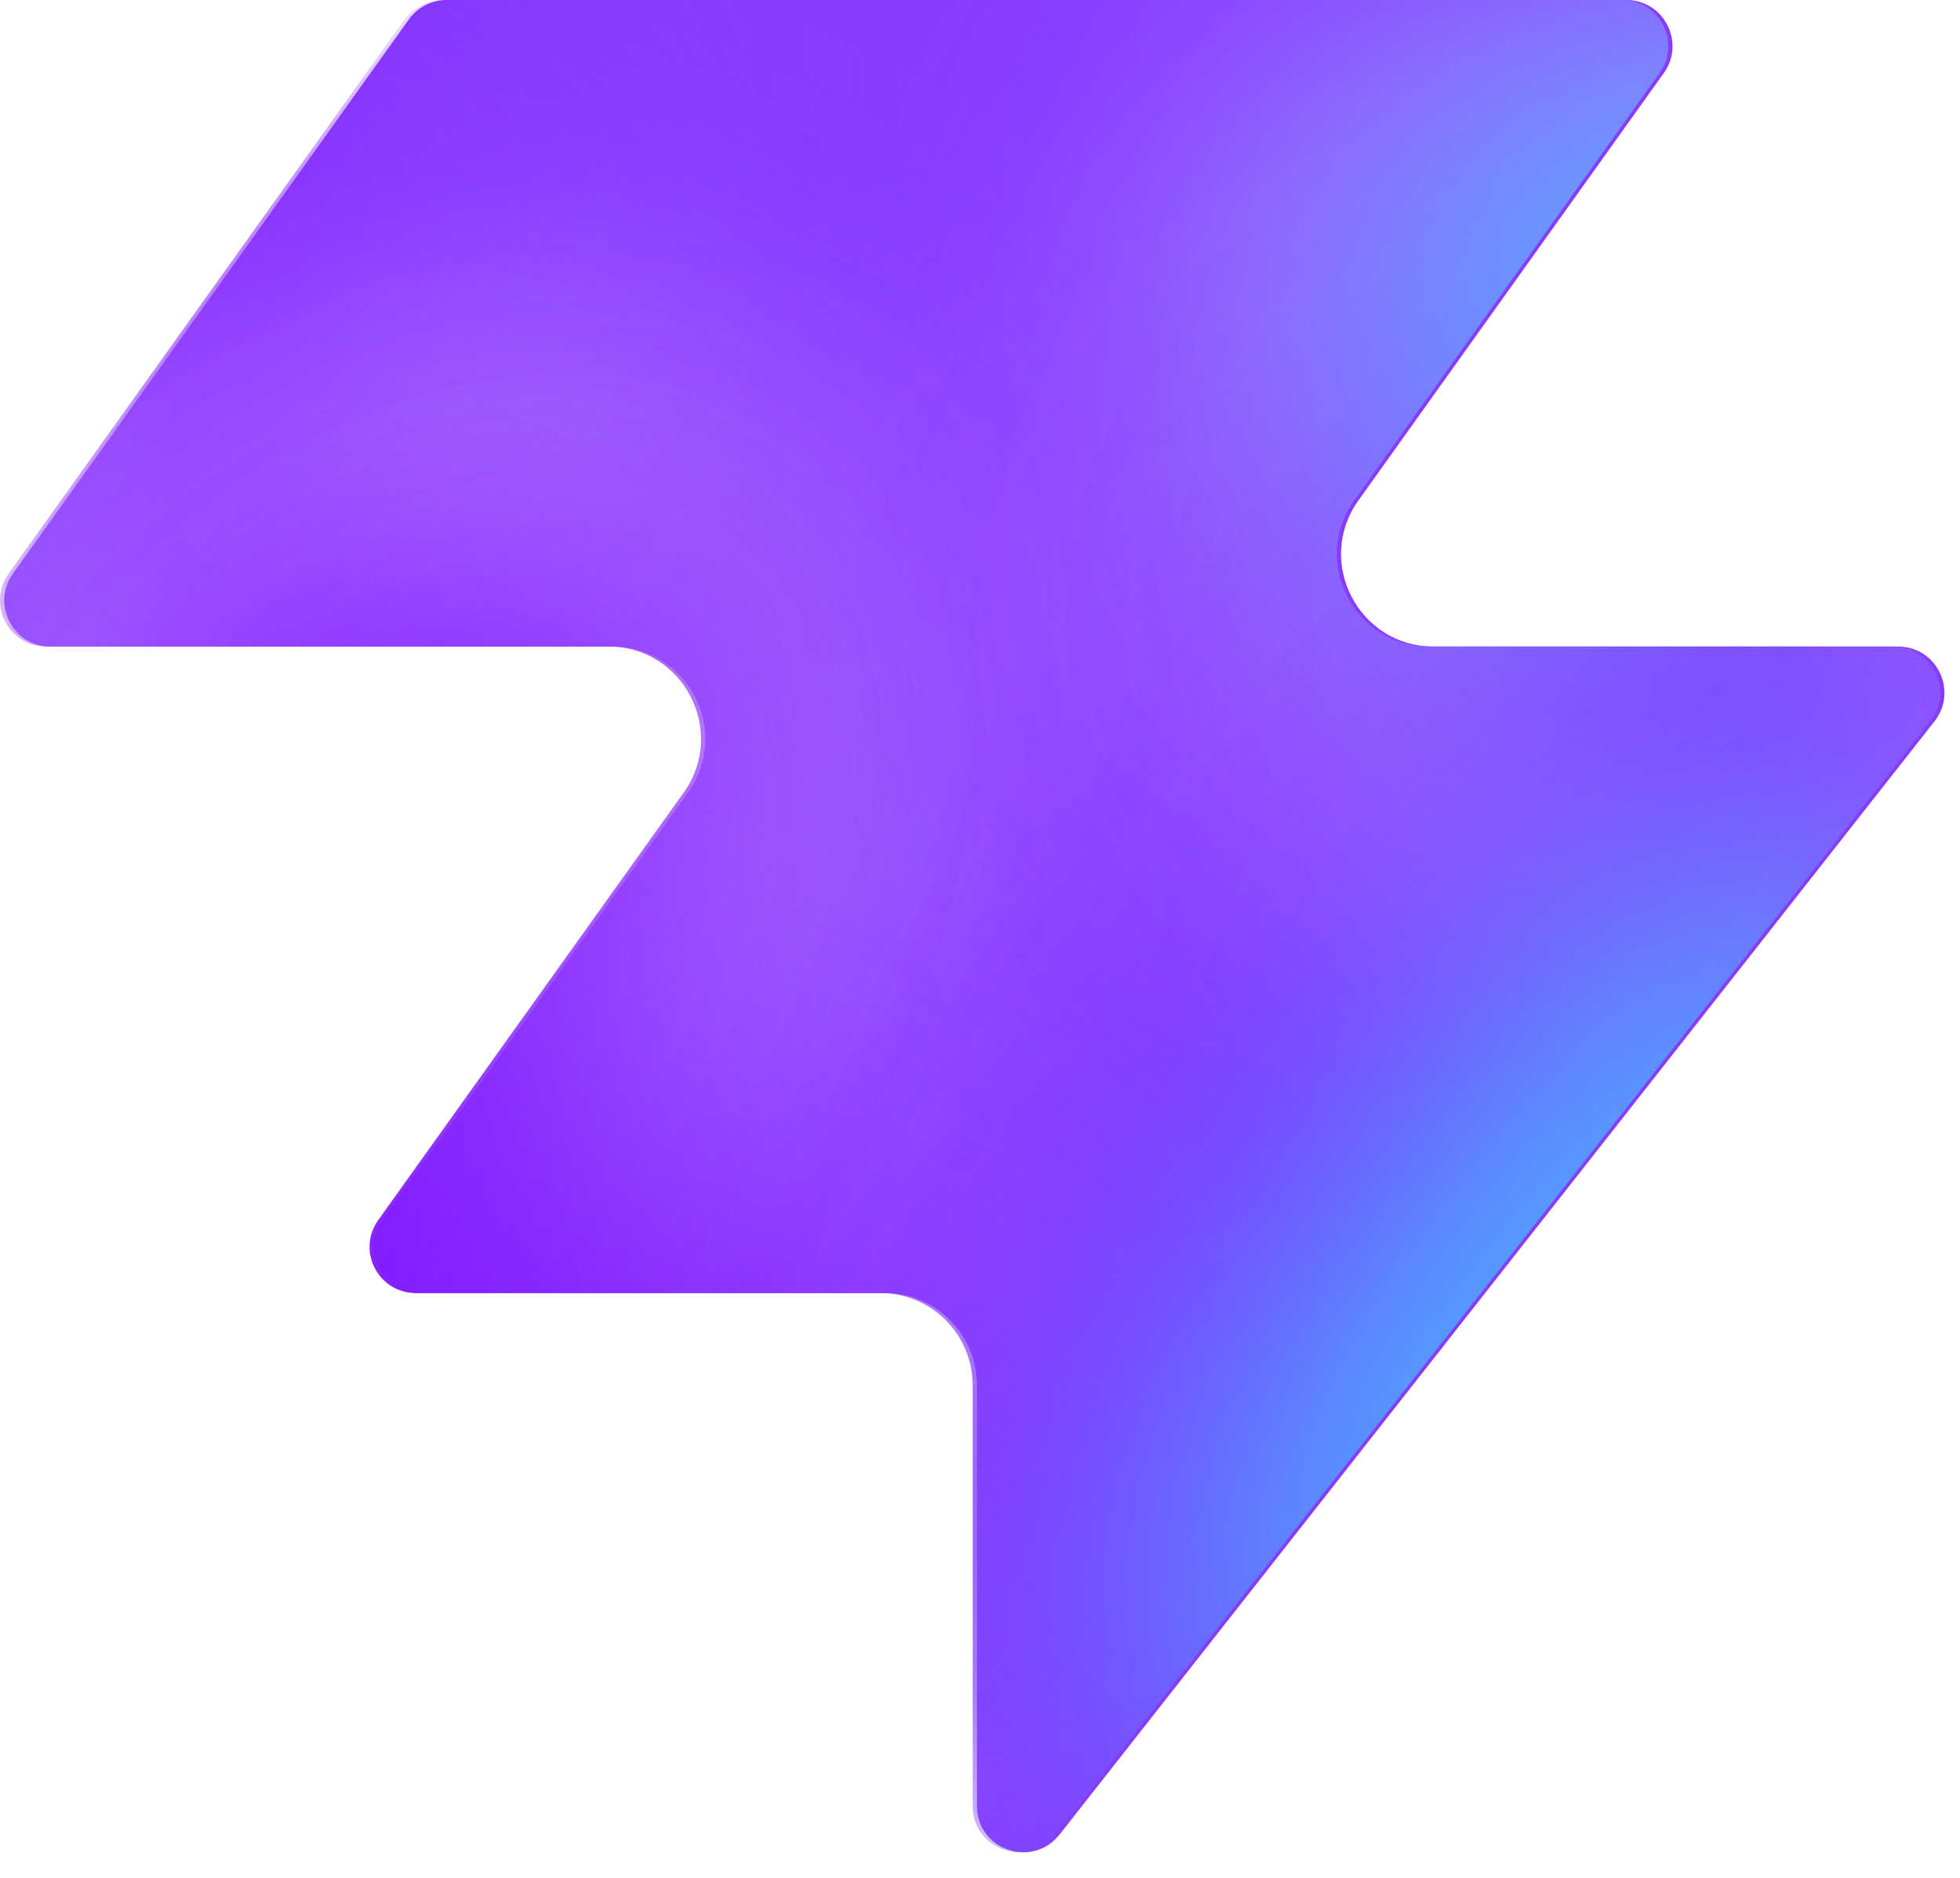
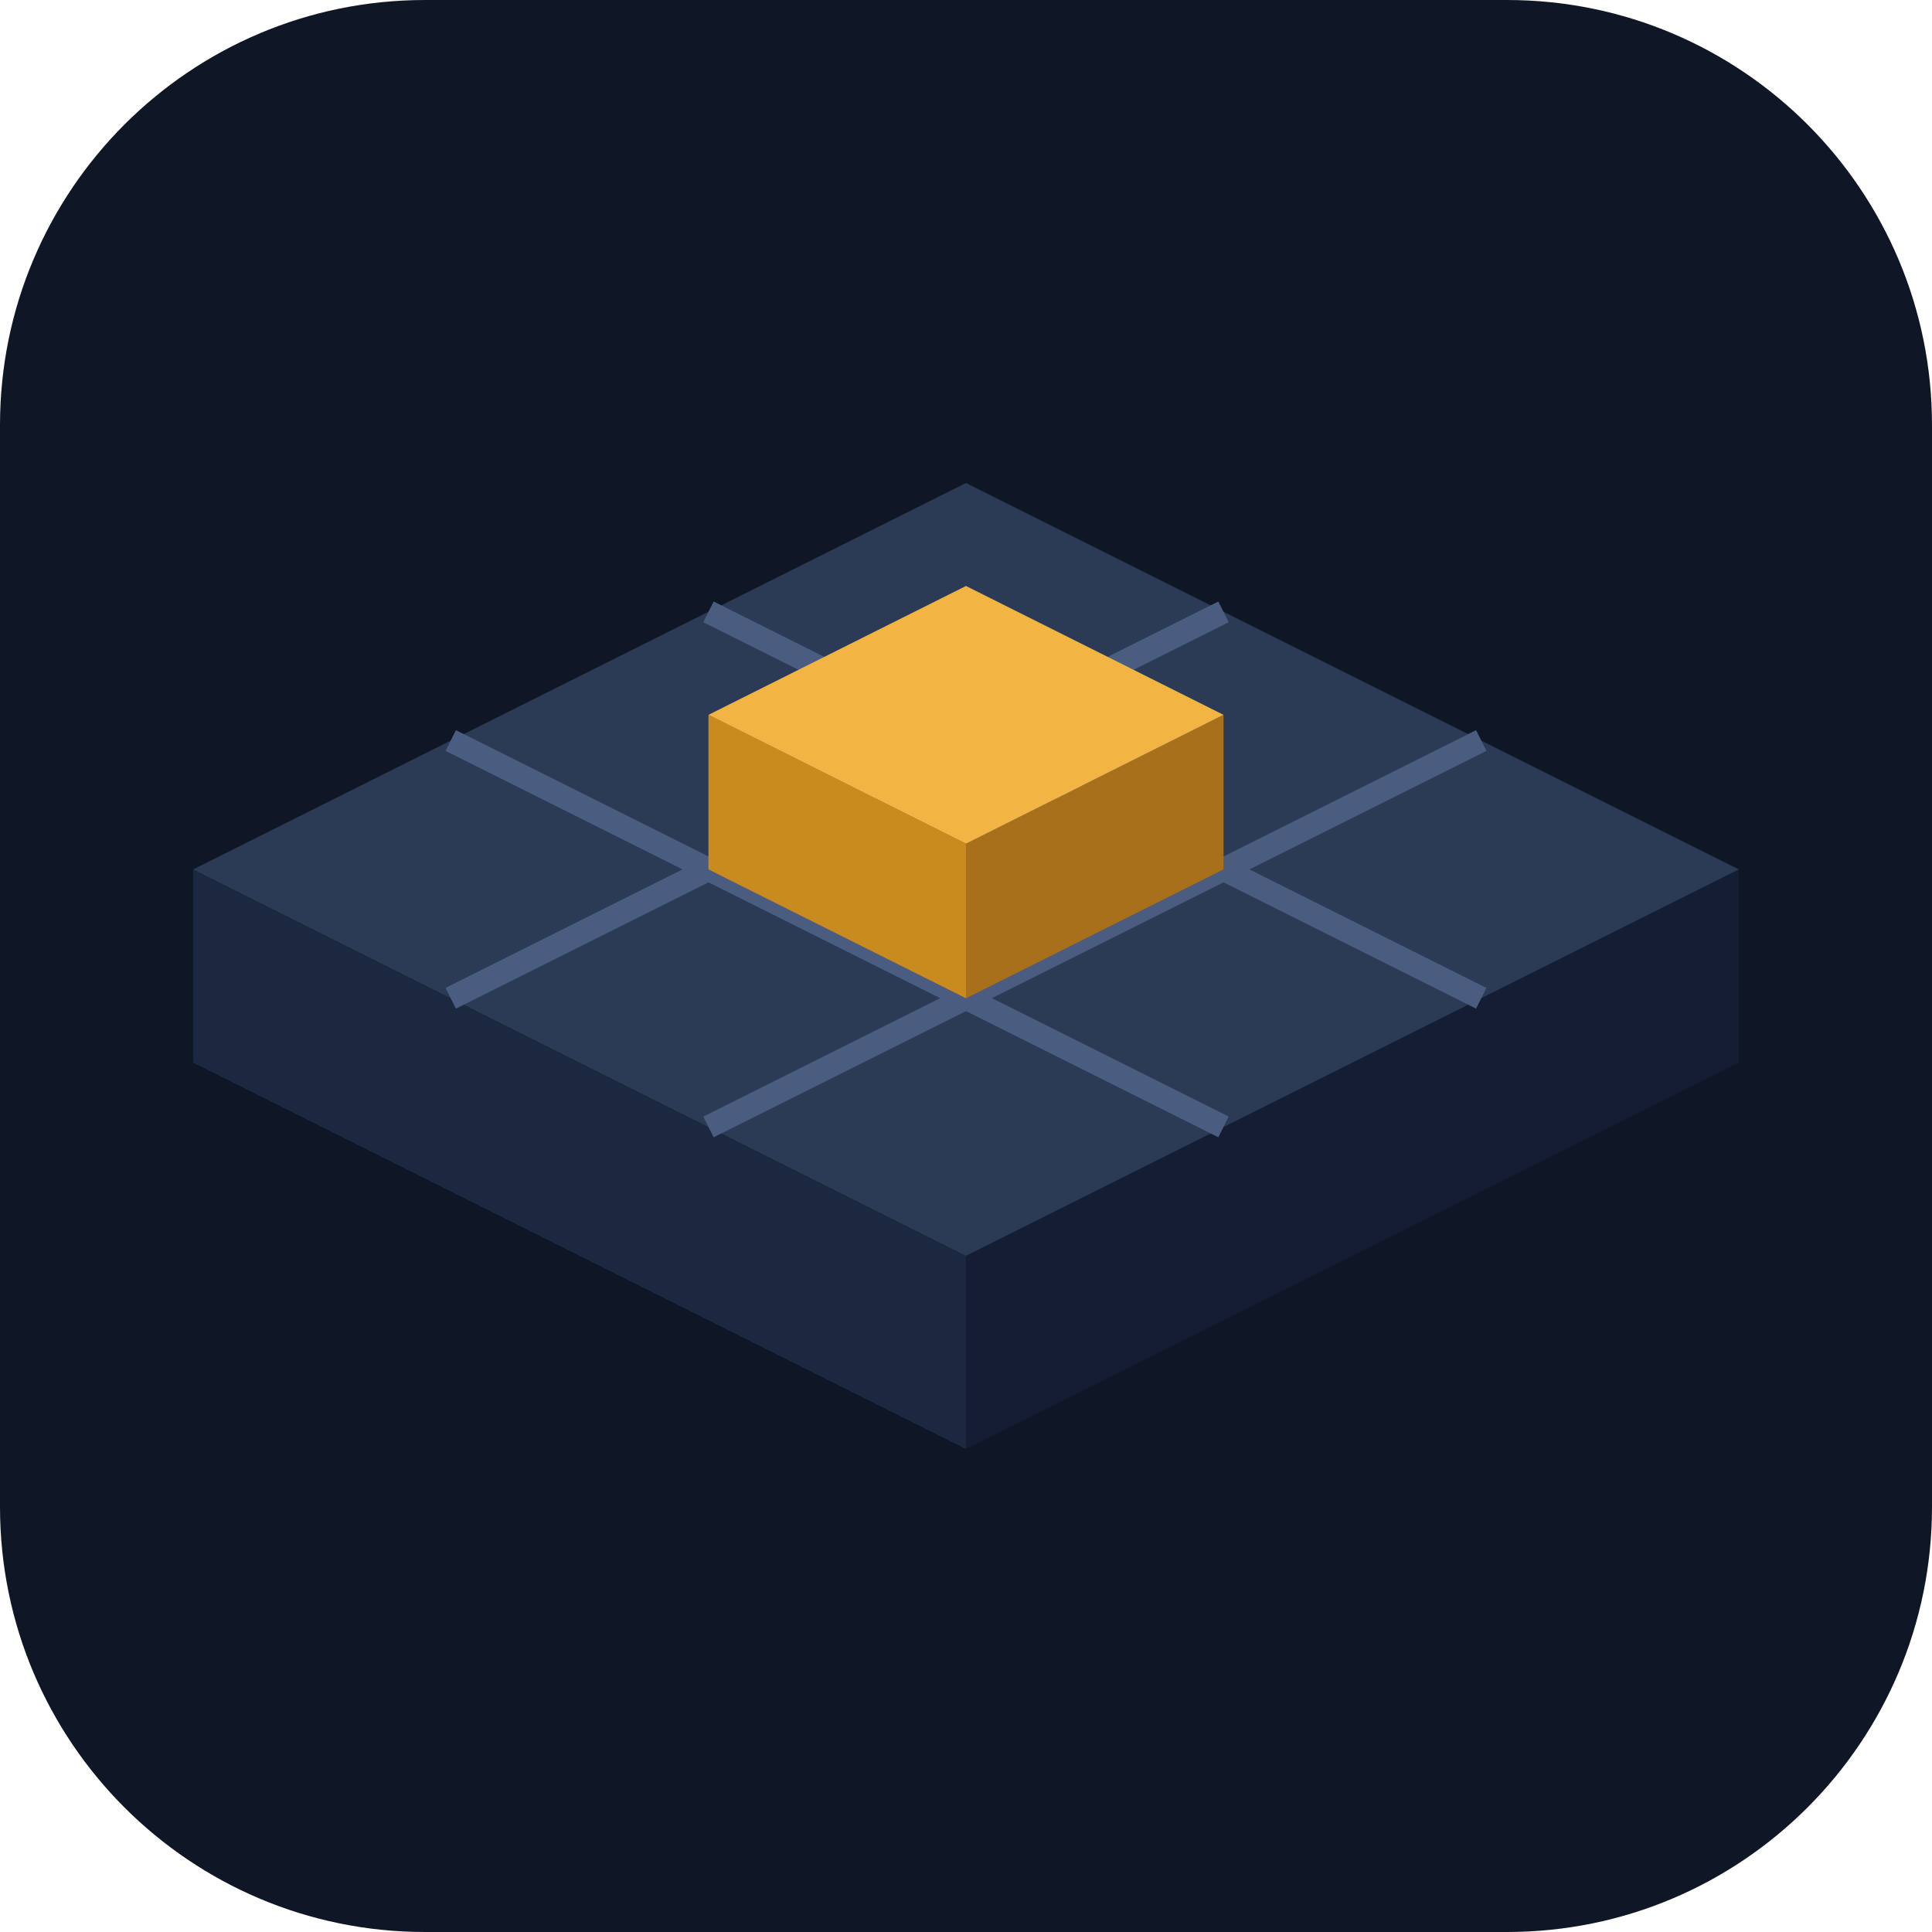
- <svg xmlns="http://www.w3.org/2000/svg" width="48" height="46" fill="none" viewBox="0 0 48 46">
-   <path fill="#863bff" d="M25.946 44.938c-.664.845-2.021.375-2.021-.698V33.937a2.26 2.26 0 0 0-2.262-2.262H10.287c-.92 0-1.456-1.04-.92-1.788l7.48-10.471c1.07-1.497 0-3.578-1.842-3.578H1.237c-.92 0-1.456-1.04-.92-1.788L10.013.474c.214-.297.556-.474.92-.474h28.894c.92 0 1.456 1.04.92 1.788l-7.48 10.471c-1.07 1.498 0 3.579 1.842 3.579h11.377c.943 0 1.473 1.088.89 1.83L25.947 44.94z" style="fill:#863bff;fill:color(display-p3 .525 .23 1);fill-opacity:1" />
-   <mask id="a" width="48" height="46" x="0" y="0" maskUnits="userSpaceOnUse" style="mask-type:alpha">
-     <path fill="#000" d="M25.842 44.938c-.664.844-2.021.375-2.021-.698V33.937a2.26 2.26 0 0 0-2.262-2.262H10.183c-.92 0-1.456-1.04-.92-1.788l7.48-10.471c1.07-1.498 0-3.579-1.842-3.579H1.133c-.92 0-1.456-1.04-.92-1.787L9.91.473c.214-.297.556-.474.92-.474h28.894c.92 0 1.456 1.04.92 1.788l-7.48 10.471c-1.07 1.498 0 3.578 1.842 3.578h11.377c.943 0 1.473 1.088.89 1.832L25.843 44.94z" style="fill:#000;fill-opacity:1" />
-   </mask>
-   <g mask="url(#a)">
-     <g filter="url(#b)">
-       <ellipse cx="5.508" cy="14.704" fill="#ede6ff" rx="5.508" ry="14.704" style="fill:#ede6ff;fill:color(display-p3 .927 .903 1);fill-opacity:1" transform="matrix(.00324 1 1 -.00324 -4.47 31.516)" />
-     </g>
-     <g filter="url(#c)">
-       <ellipse cx="10.399" cy="29.851" fill="#ede6ff" rx="10.399" ry="29.851" style="fill:#ede6ff;fill:color(display-p3 .927 .903 1);fill-opacity:1" transform="matrix(.00324 1 1 -.00324 -39.328 7.883)" />
-     </g>
-     <g filter="url(#d)">
-       <ellipse cx="5.508" cy="30.487" fill="#7e14ff" rx="5.508" ry="30.487" style="fill:#7e14ff;fill:color(display-p3 .492 .077 1);fill-opacity:1" transform="rotate(89.814 -25.913 -14.639)scale(1 -1)" />
-     </g>
-     <g filter="url(#e)">
-       <ellipse cx="5.508" cy="30.599" fill="#7e14ff" rx="5.508" ry="30.599" style="fill:#7e14ff;fill:color(display-p3 .492 .077 1);fill-opacity:1" transform="rotate(89.814 -32.644 -3.334)scale(1 -1)" />
-     </g>
-     <g filter="url(#f)">
-       <ellipse cx="5.508" cy="30.599" fill="#7e14ff" rx="5.508" ry="30.599" style="fill:#7e14ff;fill:color(display-p3 .492 .077 1);fill-opacity:1" transform="matrix(.00324 1 1 -.00324 -34.34 30.47)" />
-     </g>
-     <g filter="url(#g)">
-       <ellipse cx="14.072" cy="22.078" fill="#ede6ff" rx="14.072" ry="22.078" style="fill:#ede6ff;fill:color(display-p3 .927 .903 1);fill-opacity:1" transform="rotate(93.35 24.506 48.493)scale(-1 1)" />
-     </g>
-     <g filter="url(#h)">
-       <ellipse cx="3.47" cy="21.501" fill="#7e14ff" rx="3.47" ry="21.501" style="fill:#7e14ff;fill:color(display-p3 .492 .077 1);fill-opacity:1" transform="rotate(89.009 28.708 47.59)scale(-1 1)" />
-     </g>
-     <g filter="url(#i)">
-       <ellipse cx="3.47" cy="21.501" fill="#7e14ff" rx="3.47" ry="21.501" style="fill:#7e14ff;fill:color(display-p3 .492 .077 1);fill-opacity:1" transform="rotate(89.009 28.708 47.59)scale(-1 1)" />
-     </g>
-     <g filter="url(#j)">
-       <ellipse cx=".387" cy="8.972" fill="#7e14ff" rx="4.407" ry="29.108" style="fill:#7e14ff;fill:color(display-p3 .492 .077 1);fill-opacity:1" transform="rotate(39.51 .387 8.972)" />
-     </g>
-     <g filter="url(#k)">
-       <ellipse cx="47.523" cy="-6.092" fill="#7e14ff" rx="4.407" ry="29.108" style="fill:#7e14ff;fill:color(display-p3 .492 .077 1);fill-opacity:1" transform="rotate(37.892 47.523 -6.092)" />
-     </g>
-     <g filter="url(#l)">
-       <ellipse cx="41.412" cy="6.333" fill="#47bfff" rx="5.971" ry="9.665" style="fill:#47bfff;fill:color(display-p3 .28 .748 1);fill-opacity:1" transform="rotate(37.892 41.412 6.333)" />
-     </g>
-     <g filter="url(#m)">
-       <ellipse cx="-1.879" cy="38.332" fill="#7e14ff" rx="4.407" ry="29.108" style="fill:#7e14ff;fill:color(display-p3 .492 .077 1);fill-opacity:1" transform="rotate(37.892 -1.88 38.332)" />
-     </g>
-     <g filter="url(#n)">
-       <ellipse cx="-1.879" cy="38.332" fill="#7e14ff" rx="4.407" ry="29.108" style="fill:#7e14ff;fill:color(display-p3 .492 .077 1);fill-opacity:1" transform="rotate(37.892 -1.88 38.332)" />
-     </g>
-     <g filter="url(#o)">
-       <ellipse cx="35.651" cy="29.907" fill="#7e14ff" rx="4.407" ry="29.108" style="fill:#7e14ff;fill:color(display-p3 .492 .077 1);fill-opacity:1" transform="rotate(37.892 35.651 29.907)" />
-     </g>
-     <g filter="url(#p)">
-       <ellipse cx="38.418" cy="32.4" fill="#47bfff" rx="5.971" ry="15.297" style="fill:#47bfff;fill:color(display-p3 .28 .748 1);fill-opacity:1" transform="rotate(37.892 38.418 32.4)" />
-     </g>
+ <svg xmlns="http://www.w3.org/2000/svg" viewBox="0 0 100 100">
+   <rect width="100" height="100" rx="22" fill="#0f1626" />
+   <polygon points="10,45 50,65 50,75 10,55" fill="#1c2840" />
+   <polygon points="50,65 90,45 90,55 50,75" fill="#141d33" />
+   <polygon points="50,25 90,45 50,65 10,45" fill="#2b3a55" />
+   <g stroke="#4a5d80" stroke-width="1.2">
+     <line x1="63.33" y1="31.67" x2="23.33" y2="51.67" />
+     <line x1="76.67" y1="38.33" x2="36.67" y2="58.33" />
+     <line x1="36.67" y1="31.67" x2="76.67" y2="51.67" />
+     <line x1="23.33" y1="38.33" x2="63.33" y2="58.33" />
  </g>
-   <defs>
-     <filter id="b" width="60.045" height="41.654" x="-19.77" y="16.149" color-interpolation-filters="sRGB" filterUnits="userSpaceOnUse">
-       <feFlood flood-opacity="0" result="BackgroundImageFix" />
-       <feBlend in="SourceGraphic" in2="BackgroundImageFix" result="shape" />
-       <feGaussianBlur result="effect1_foregroundBlur_2002_17158" stdDeviation="7.659" />
-     </filter>
-     <filter id="c" width="90.34" height="51.437" x="-54.613" y="-7.533" color-interpolation-filters="sRGB" filterUnits="userSpaceOnUse">
-       <feFlood flood-opacity="0" result="BackgroundImageFix" />
-       <feBlend in="SourceGraphic" in2="BackgroundImageFix" result="shape" />
-       <feGaussianBlur result="effect1_foregroundBlur_2002_17158" stdDeviation="7.659" />
-     </filter>
-     <filter id="d" width="79.355" height="29.4" x="-49.64" y="2.03" color-interpolation-filters="sRGB" filterUnits="userSpaceOnUse">
-       <feFlood flood-opacity="0" result="BackgroundImageFix" />
-       <feBlend in="SourceGraphic" in2="BackgroundImageFix" result="shape" />
-       <feGaussianBlur result="effect1_foregroundBlur_2002_17158" stdDeviation="4.596" />
-     </filter>
-     <filter id="e" width="79.579" height="29.4" x="-45.045" y="20.029" color-interpolation-filters="sRGB" filterUnits="userSpaceOnUse">
-       <feFlood flood-opacity="0" result="BackgroundImageFix" />
-       <feBlend in="SourceGraphic" in2="BackgroundImageFix" result="shape" />
-       <feGaussianBlur result="effect1_foregroundBlur_2002_17158" stdDeviation="4.596" />
-     </filter>
-     <filter id="f" width="79.579" height="29.4" x="-43.513" y="21.178" color-interpolation-filters="sRGB" filterUnits="userSpaceOnUse">
-       <feFlood flood-opacity="0" result="BackgroundImageFix" />
-       <feBlend in="SourceGraphic" in2="BackgroundImageFix" result="shape" />
-       <feGaussianBlur result="effect1_foregroundBlur_2002_17158" stdDeviation="4.596" />
-     </filter>
-     <filter id="g" width="74.749" height="58.852" x="15.756" y="-17.901" color-interpolation-filters="sRGB" filterUnits="userSpaceOnUse">
-       <feFlood flood-opacity="0" result="BackgroundImageFix" />
-       <feBlend in="SourceGraphic" in2="BackgroundImageFix" result="shape" />
-       <feGaussianBlur result="effect1_foregroundBlur_2002_17158" stdDeviation="7.659" />
-     </filter>
-     <filter id="h" width="61.377" height="25.362" x="23.548" y="2.284" color-interpolation-filters="sRGB" filterUnits="userSpaceOnUse">
-       <feFlood flood-opacity="0" result="BackgroundImageFix" />
-       <feBlend in="SourceGraphic" in2="BackgroundImageFix" result="shape" />
-       <feGaussianBlur result="effect1_foregroundBlur_2002_17158" stdDeviation="4.596" />
-     </filter>
-     <filter id="i" width="61.377" height="25.362" x="23.548" y="2.284" color-interpolation-filters="sRGB" filterUnits="userSpaceOnUse">
-       <feFlood flood-opacity="0" result="BackgroundImageFix" />
-       <feBlend in="SourceGraphic" in2="BackgroundImageFix" result="shape" />
-       <feGaussianBlur result="effect1_foregroundBlur_2002_17158" stdDeviation="4.596" />
-     </filter>
-     <filter id="j" width="56.045" height="63.649" x="-27.636" y="-22.853" color-interpolation-filters="sRGB" filterUnits="userSpaceOnUse">
-       <feFlood flood-opacity="0" result="BackgroundImageFix" />
-       <feBlend in="SourceGraphic" in2="BackgroundImageFix" result="shape" />
-       <feGaussianBlur result="effect1_foregroundBlur_2002_17158" stdDeviation="4.596" />
-     </filter>
-     <filter id="k" width="54.814" height="64.646" x="20.116" y="-38.415" color-interpolation-filters="sRGB" filterUnits="userSpaceOnUse">
-       <feFlood flood-opacity="0" result="BackgroundImageFix" />
-       <feBlend in="SourceGraphic" in2="BackgroundImageFix" result="shape" />
-       <feGaussianBlur result="effect1_foregroundBlur_2002_17158" stdDeviation="4.596" />
-     </filter>
-     <filter id="l" width="33.541" height="35.313" x="24.641" y="-11.323" color-interpolation-filters="sRGB" filterUnits="userSpaceOnUse">
-       <feFlood flood-opacity="0" result="BackgroundImageFix" />
-       <feBlend in="SourceGraphic" in2="BackgroundImageFix" result="shape" />
-       <feGaussianBlur result="effect1_foregroundBlur_2002_17158" stdDeviation="4.596" />
-     </filter>
-     <filter id="m" width="54.814" height="64.646" x="-29.286" y="6.009" color-interpolation-filters="sRGB" filterUnits="userSpaceOnUse">
-       <feFlood flood-opacity="0" result="BackgroundImageFix" />
-       <feBlend in="SourceGraphic" in2="BackgroundImageFix" result="shape" />
-       <feGaussianBlur result="effect1_foregroundBlur_2002_17158" stdDeviation="4.596" />
-     </filter>
-     <filter id="n" width="54.814" height="64.646" x="-29.286" y="6.009" color-interpolation-filters="sRGB" filterUnits="userSpaceOnUse">
-       <feFlood flood-opacity="0" result="BackgroundImageFix" />
-       <feBlend in="SourceGraphic" in2="BackgroundImageFix" result="shape" />
-       <feGaussianBlur result="effect1_foregroundBlur_2002_17158" stdDeviation="4.596" />
-     </filter>
-     <filter id="o" width="54.814" height="64.646" x="8.244" y="-2.416" color-interpolation-filters="sRGB" filterUnits="userSpaceOnUse">
-       <feFlood flood-opacity="0" result="BackgroundImageFix" />
-       <feBlend in="SourceGraphic" in2="BackgroundImageFix" result="shape" />
-       <feGaussianBlur result="effect1_foregroundBlur_2002_17158" stdDeviation="4.596" />
-     </filter>
-     <filter id="p" width="39.409" height="43.623" x="18.713" y="10.588" color-interpolation-filters="sRGB" filterUnits="userSpaceOnUse">
-       <feFlood flood-opacity="0" result="BackgroundImageFix" />
-       <feBlend in="SourceGraphic" in2="BackgroundImageFix" result="shape" />
-       <feGaussianBlur result="effect1_foregroundBlur_2002_17158" stdDeviation="4.596" />
-     </filter>
-   </defs>
+   <polygon points="36.67,37 50,43.67 50,51.67 36.67,45" fill="#c98a1e" />
+   <polygon points="50,43.67 63.33,37 63.33,45 50,51.67" fill="#a8701a" />
+   <polygon points="50,30.33 63.33,37 50,43.67 36.67,37" fill="#f2b544" />
</svg>
